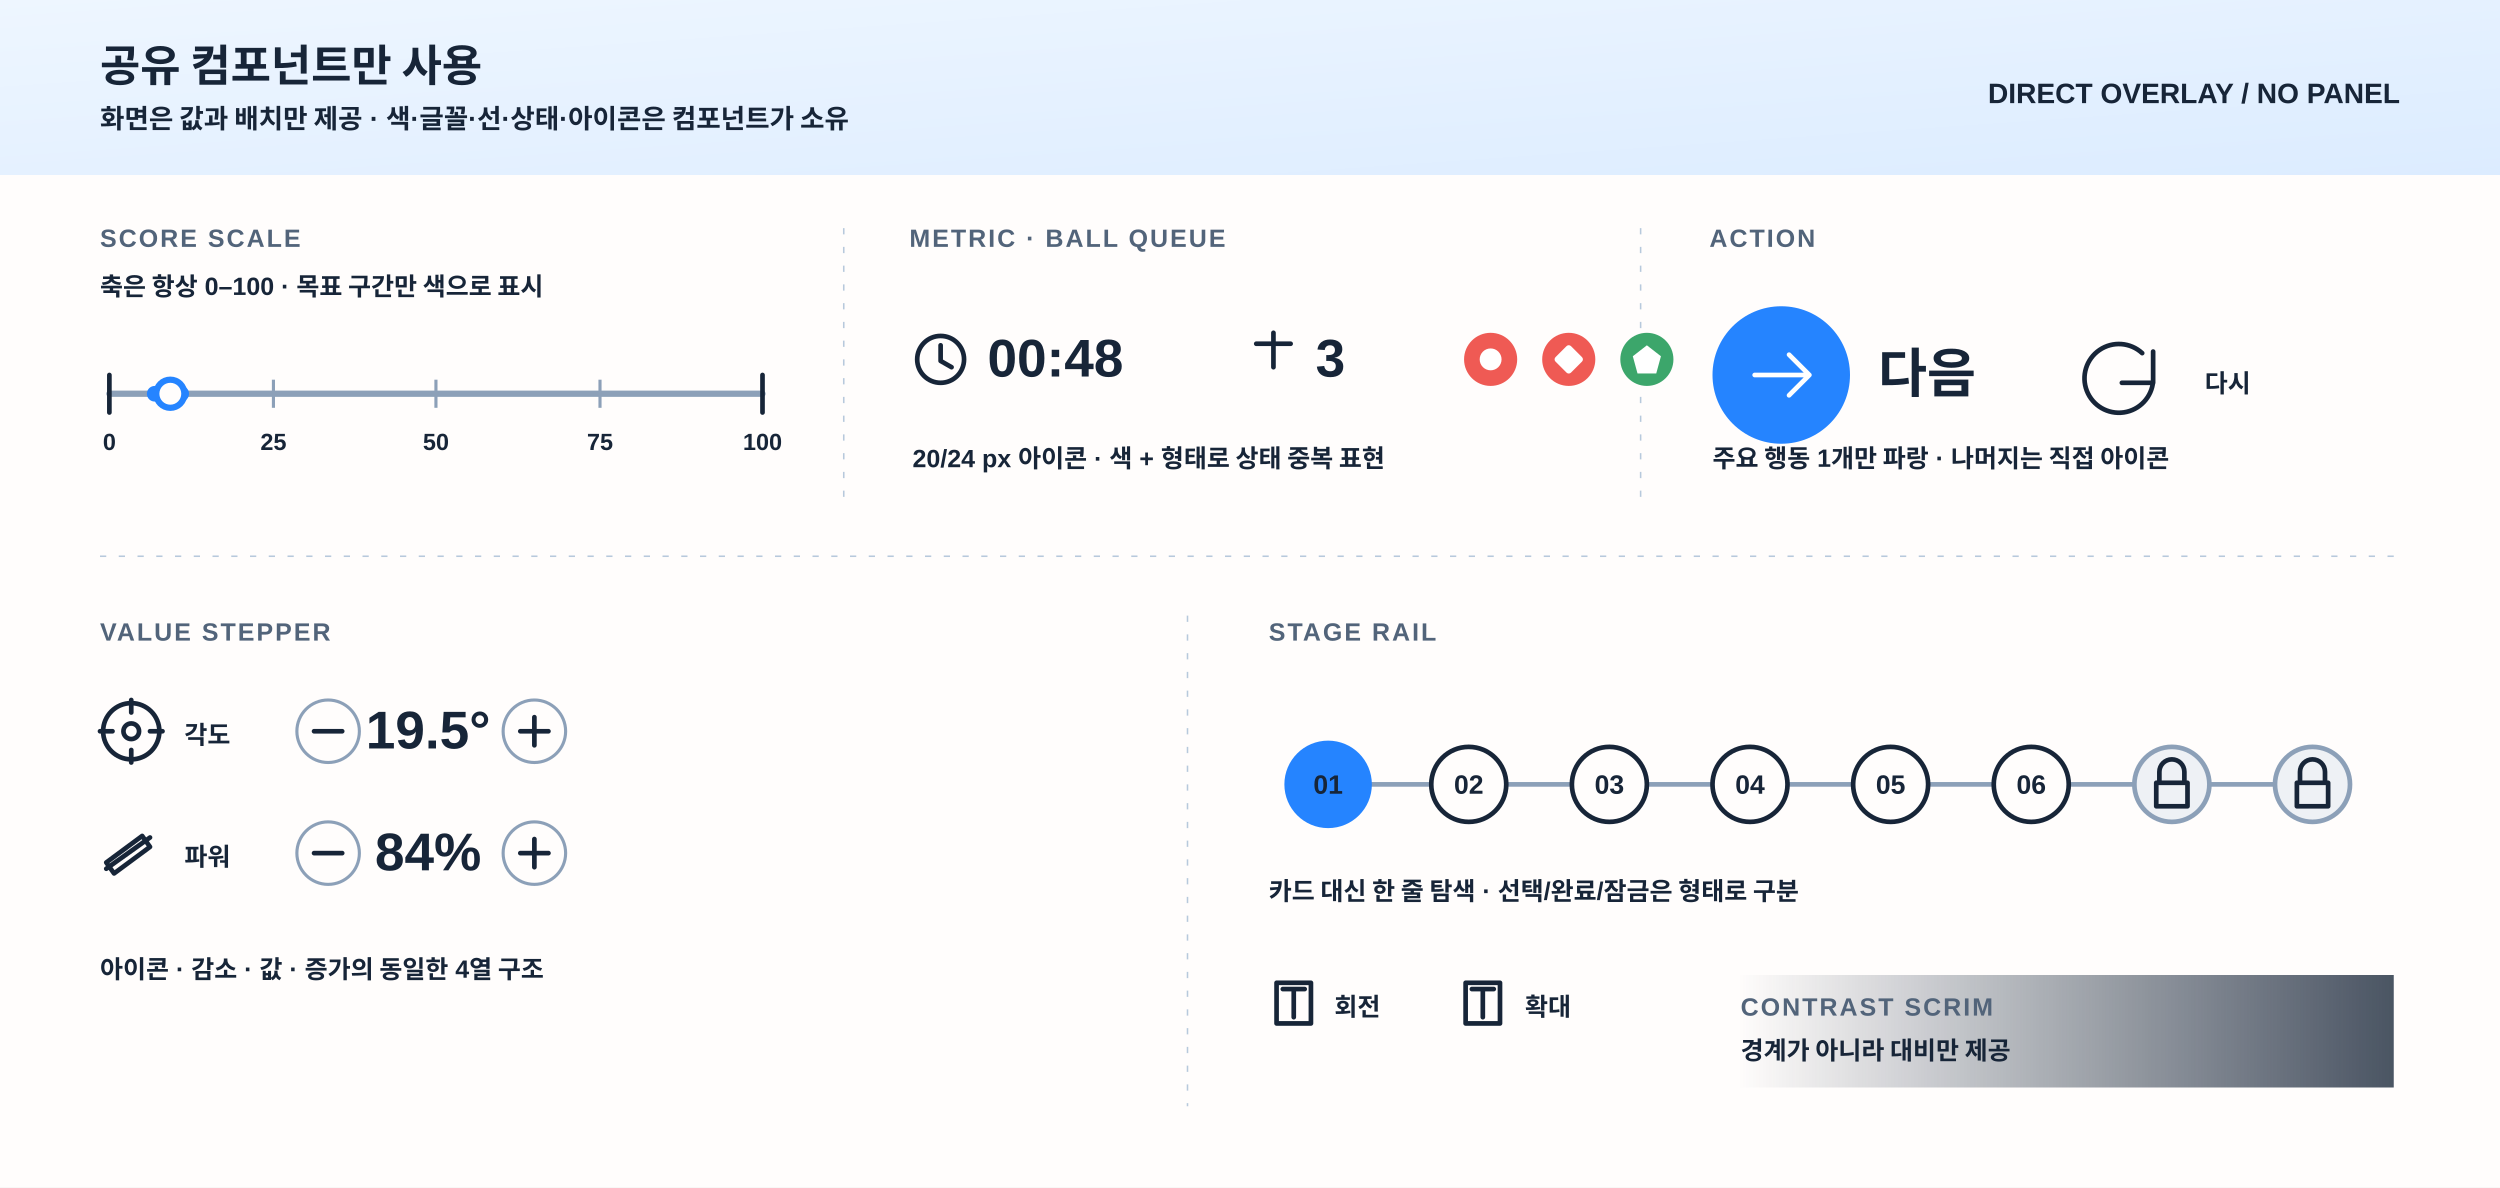
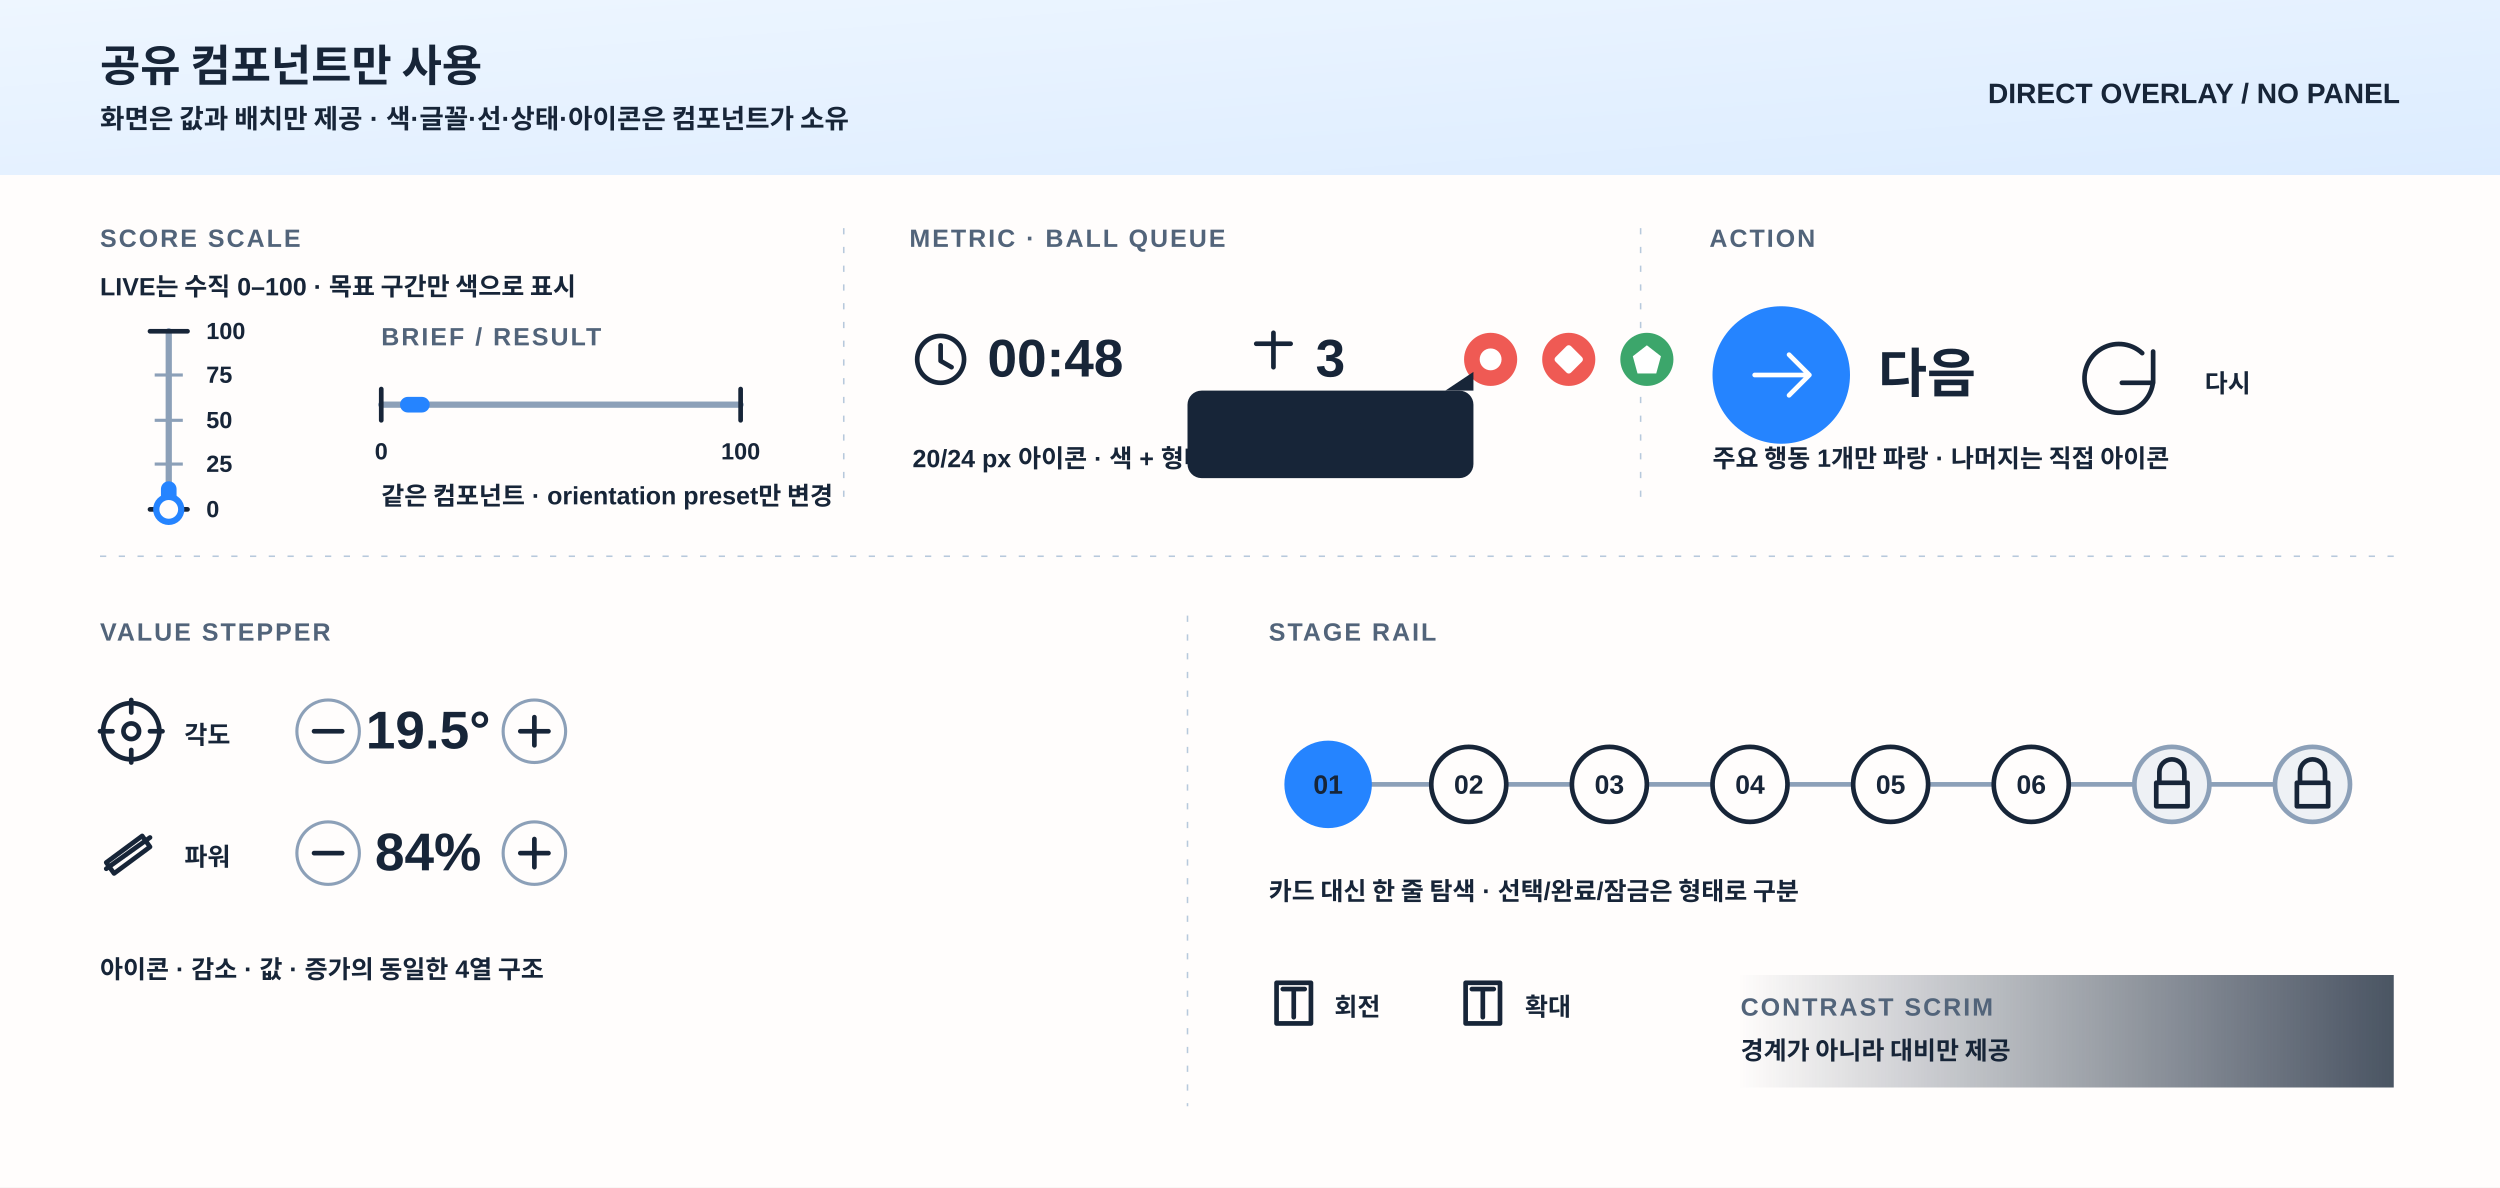
<svg xmlns="http://www.w3.org/2000/svg" width="1600" height="760" viewBox="0 0 1600 760" role="img" aria-labelledby="title desc">
  <defs>
    <linearGradient id="sky" x1="0" y1="0" x2="1" y2="1">
      <stop offset="0" stop-color="#eef6ff" />
      <stop offset="1" stop-color="#dcecff" />
    </linearGradient>
    <linearGradient id="scrim" x1="0" y1="0" x2="1" y2="0">
      <stop offset="0" stop-color="#172538" stop-opacity="0" />
      <stop offset="1" stop-color="#172538" stop-opacity=".78" />
    </linearGradient>
    <style>
      text { font-family: Pretendard, "Noto Sans KR", Arial, sans-serif; fill: #172538; }
      .label { font-size: 16px; font-weight: 700; letter-spacing: .08em; fill: #52647a; }
      .value { font-size: 34px; font-weight: 700; }
      .small { font-size: 16px; font-weight: 600; }
      .axis { font-size: 15px; font-weight: 700; }
      .line { fill: none; stroke: #172538; stroke-width: 3; stroke-linecap: round; stroke-linejoin: round; }
      .quiet { fill: none; stroke: #8ca0b8; stroke-width: 2; }
      .rule { stroke: #b7c9dc; stroke-width: 1; stroke-dasharray: 4 8; }
      .blue { fill: #2584ff; stroke: #2584ff; }
      .white-line { fill: none; stroke: #fff; stroke-width: 3; stroke-linecap: round; stroke-linejoin: round; }
    </style>
  </defs>
  <rect width="1600" height="760" fill="#fffdfc" />
  <rect width="1600" height="112" fill="url(#sky)" />
  <text x="64" y="52" font-size="28" font-weight="800">공유 컴포넌트만 사용</text>
  <text x="64" y="82" font-size="17" font-weight="600" fill="#52647a">화면은 값과 배치만 제공 · 색·글꼴·선·상태·아이콘은 컴포넌트가 소유</text>
  <text x="1536" y="66" text-anchor="end" font-size="18" font-weight="800" fill="#2584ff">DIRECT OVERLAY / NO PANEL</text>
  <line x1="64" y1="356" x2="1536" y2="356" class="rule" />
  <line x1="540" y1="146" x2="540" y2="326" class="rule" />
  <line x1="1050" y1="146" x2="1050" y2="326" class="rule" />
  <line x1="760" y1="394" x2="760" y2="708" class="rule" />
  <text x="64" y="158" class="label">SCORE SCALE</text>
-   <text x="64" y="189" class="small">축은 항상 0–100 · 목표 구간만 색으로 표시</text>
-   <line x1="70" y1="252" x2="488" y2="252" stroke="#8ca0b8" stroke-width="4" stroke-linecap="round" />
-   <line x1="99" y1="252" x2="116" y2="252" stroke="#2584ff" stroke-width="10" stroke-linecap="round" />
+   <text x="64" y="189" class="small">LIVE는 수직 0–100 · 목표 구간만 색으로 표시</text>
+   <line x1="108" y1="212" x2="108" y2="326" stroke="#8ca0b8" stroke-width="4" stroke-linecap="round" />
+   <line x1="108" y1="313" x2="108" y2="318" stroke="#2584ff" stroke-width="10" stroke-linecap="round" />
  <g class="axis">
-     <line x1="70" y1="240" x2="70" y2="264" class="line" />
-     <text x="70" y="288" text-anchor="middle">0</text>
-     <line x1="175" y1="243" x2="175" y2="261" class="quiet" />
-     <text x="175" y="288" text-anchor="middle">25</text>
-     <line x1="279" y1="243" x2="279" y2="261" class="quiet" />
-     <text x="279" y="288" text-anchor="middle">50</text>
-     <line x1="384" y1="243" x2="384" y2="261" class="quiet" />
-     <text x="384" y="288" text-anchor="middle">75</text>
-     <line x1="488" y1="240" x2="488" y2="264" class="line" />
-     <text x="488" y="288" text-anchor="middle">100</text>
+     <line x1="96" y1="212" x2="120" y2="212" class="line" />
+     <text x="132" y="217">100</text>
+     <line x1="99" y1="240" x2="117" y2="240" class="quiet" />
+     <text x="132" y="245">75</text>
+     <line x1="99" y1="269" x2="117" y2="269" class="quiet" />
+     <text x="132" y="274">50</text>
+     <line x1="99" y1="297" x2="117" y2="297" class="quiet" />
+     <text x="132" y="302">25</text>
+     <line x1="96" y1="326" x2="120" y2="326" class="line" />
+     <text x="132" y="331">0</text>
  </g>
-   <circle cx="109" cy="252" r="9" fill="#fffdfc" stroke="#2584ff" stroke-width="4" />
+   <circle cx="108" cy="326" r="8" fill="#fffdfc" stroke="#2584ff" stroke-width="4" />
+   <text x="244" y="221" class="label">BRIEF / RESULT</text>
+   <line x1="244" y1="259" x2="474" y2="259" stroke="#8ca0b8" stroke-width="4" stroke-linecap="round" />
+   <line x1="261" y1="259" x2="270" y2="259" stroke="#2584ff" stroke-width="10" stroke-linecap="round" />
+   <line x1="244" y1="249" x2="244" y2="269" class="line" />
+   <text x="244" y="294" text-anchor="middle" class="axis">0</text>
+   <line x1="474" y1="249" x2="474" y2="269" class="line" />
+   <text x="474" y="294" text-anchor="middle" class="axis">100</text>
+   <text x="244" y="323" class="small" fill="#52647a">같은 컴포넌트 · orientation preset만 변경</text>
  <text x="582" y="158" class="label">METRIC · BALL QUEUE</text>
  <g transform="translate(584 212)">
    <circle cx="18" cy="18" r="15" class="line" />
    <path d="M18 9v10l7 4" class="line" />
    <text x="48" y="29" class="value">00:48</text>
    <path d="M220 8h22M231 1v22" class="line" />
    <text x="258" y="29" class="value">3</text>
    <circle cx="370" cy="18" r="17" fill="#ef5a54" />
    <circle cx="420" cy="18" r="17" fill="#ef5a54" />
    <circle cx="470" cy="18" r="17" fill="#3ca66b" />
    <circle cx="370" cy="18" r="7" fill="#fff" />
    <rect x="413" y="11" width="14" height="14" rx="2" fill="#fff" transform="rotate(45 420 18)" />
    <path d="M470 9l9 7-3 11h-12l-3-11z" fill="#fff" />
  </g>
  <text x="584" y="299" class="small" fill="#52647a">20/24 px 아이콘 · 색 + 형태로 상태 중복 표현</text>
+   <path d="M925 250l18-12v12" fill="#172538" />
+   <rect x="760" y="250" width="183" height="56" rx="9" fill="#172538" />
+   <text x="776" y="274" class="small" fill="#fff">충돌 폭발 · 빨강</text>
+   <text x="776" y="295" font-size="13" font-weight="600" fill="#fff">HOVER · FOCUS · PRESS</text>
  <text x="1094" y="158" class="label">ACTION</text>
  <g transform="translate(1096 196)">
    <circle cx="44" cy="44" r="44" fill="#2584ff" />
    <path d="M27 44h34M49 31l13 13-13 13" class="white-line" />
    <text x="106" y="55" class="value">다음</text>
    <path d="M275 30a22 22 0 1 0 7 18M282 29v20h-20" class="line" />
    <text x="315" y="55" class="small">다시</text>
  </g>
  <text x="1096" y="299" class="small" fill="#52647a">주요 행동 1개만 파랑 · 나머지는 직접 아이콘</text>
  <text x="64" y="410" class="label">VALUE STEPPER</text>
  <g transform="translate(64 448)">
    <circle cx="20" cy="20" r="18" class="line" />
    <circle cx="20" cy="20" r="5" class="line" />
    <path d="M20 0v8M20 32v8M0 20h8M32 20h8" class="line" />
    <text x="54" y="28" class="small">각도</text>
    <circle cx="146" cy="20" r="20" class="quiet" />
    <path d="M137 20h18" class="line" />
    <text x="210" y="31" class="value" text-anchor="middle">19.5°</text>
    <circle cx="278" cy="20" r="20" class="quiet" />
    <path d="M269 20h18M278 11v18" class="line" />
  </g>
  <g transform="translate(64 526)">
    <path d="M4 30l28-20M9 33l-5-7 23-17 5 7z" class="line" />
    <text x="54" y="28" class="small">파워</text>
    <circle cx="146" cy="20" r="20" class="quiet" />
    <path d="M137 20h18" class="line" />
    <text x="210" y="31" class="value" text-anchor="middle">84%</text>
    <circle cx="278" cy="20" r="20" class="quiet" />
    <path d="M269 20h18M278 11v18" class="line" />
  </g>
  <text x="64" y="626" class="small" fill="#52647a">아이콘 · 감소 · 값 · 증가의 동일한 4열 구조</text>
  <text x="812" y="410" class="label">STAGE RAIL</text>
  <line x1="838" y1="502" x2="1488" y2="502" stroke="#8ca0b8" stroke-width="3" />
  <g font-size="17" font-weight="800" text-anchor="middle">
    <circle cx="850" cy="502" r="28" fill="#2584ff" />
    <text x="850" y="508" fill="#fff">01</text>
    <circle cx="940" cy="502" r="24" fill="#fffdfc" stroke="#172538" stroke-width="3" />
    <text x="940" y="508">02</text>
    <circle cx="1030" cy="502" r="24" fill="#fffdfc" stroke="#172538" stroke-width="3" />
    <text x="1030" y="508">03</text>
    <circle cx="1120" cy="502" r="24" fill="#fffdfc" stroke="#172538" stroke-width="3" />
    <text x="1120" y="508">04</text>
    <circle cx="1210" cy="502" r="24" fill="#fffdfc" stroke="#172538" stroke-width="3" />
    <text x="1210" y="508">05</text>
    <circle cx="1300" cy="502" r="24" fill="#fffdfc" stroke="#172538" stroke-width="3" />
    <text x="1300" y="508">06</text>
    <circle cx="1390" cy="502" r="24" fill="#eef1f5" stroke="#8ca0b8" stroke-width="3" />
    <path d="M1382 501v-7a8 8 0 0 1 16 0v7M1380 501h20v15h-20z" class="line" />
    <circle cx="1480" cy="502" r="24" fill="#eef1f5" stroke="#8ca0b8" stroke-width="3" />
    <path d="M1472 501v-7a8 8 0 0 1 16 0v7M1470 501h20v15h-20z" class="line" />
  </g>
  <text x="812" y="576" class="small" fill="#52647a">카드 대신 한 줄 탐색 · 선택/완료/잠금은 형태로 구분</text>
  <g transform="translate(812 624)">
    <path d="M0 24h420v72H0z" fill="url(#scrim)" transform="translate(300 -24)" />
    <path d="M5 5h22v26H5zM9 9h14M16 9v18" class="line" />
    <text x="42" y="26" class="small">회전</text>
    <path d="M126 5h22v26h-22zM130 9h14M137 9v18" class="line" />
    <text x="164" y="26" class="small">확대</text>
    <text x="302" y="26" class="label" fill="#fff">CONTRAST SCRIM</text>
    <text x="302" y="54" class="small" fill="#fff">경계가 아니라 대비만 제공</text>
  </g>
</svg>
